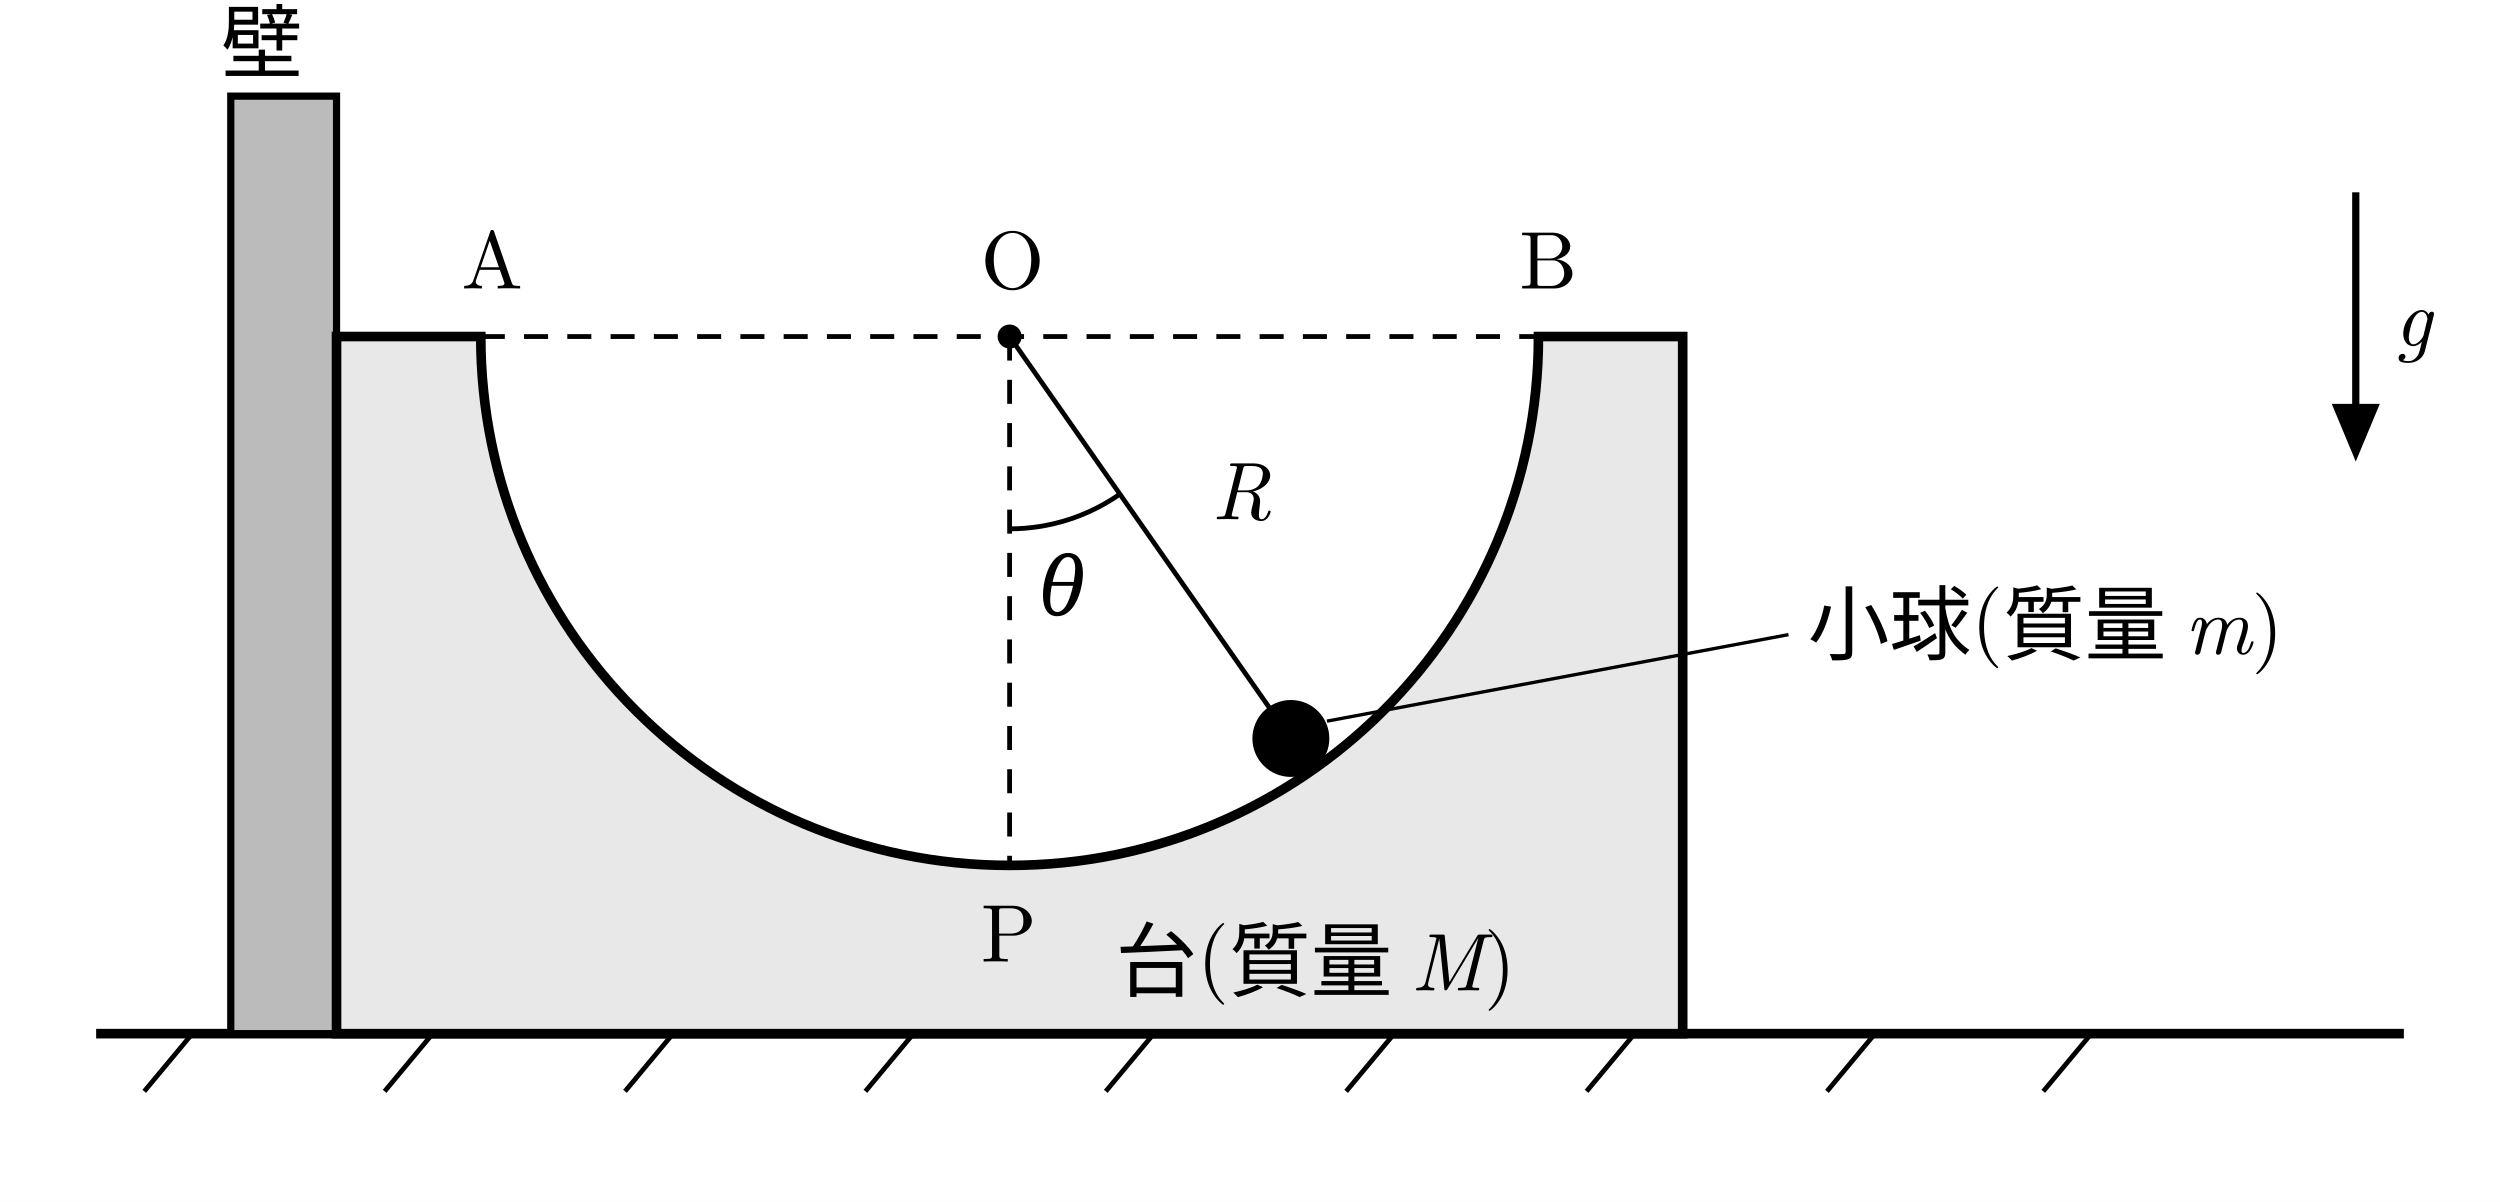
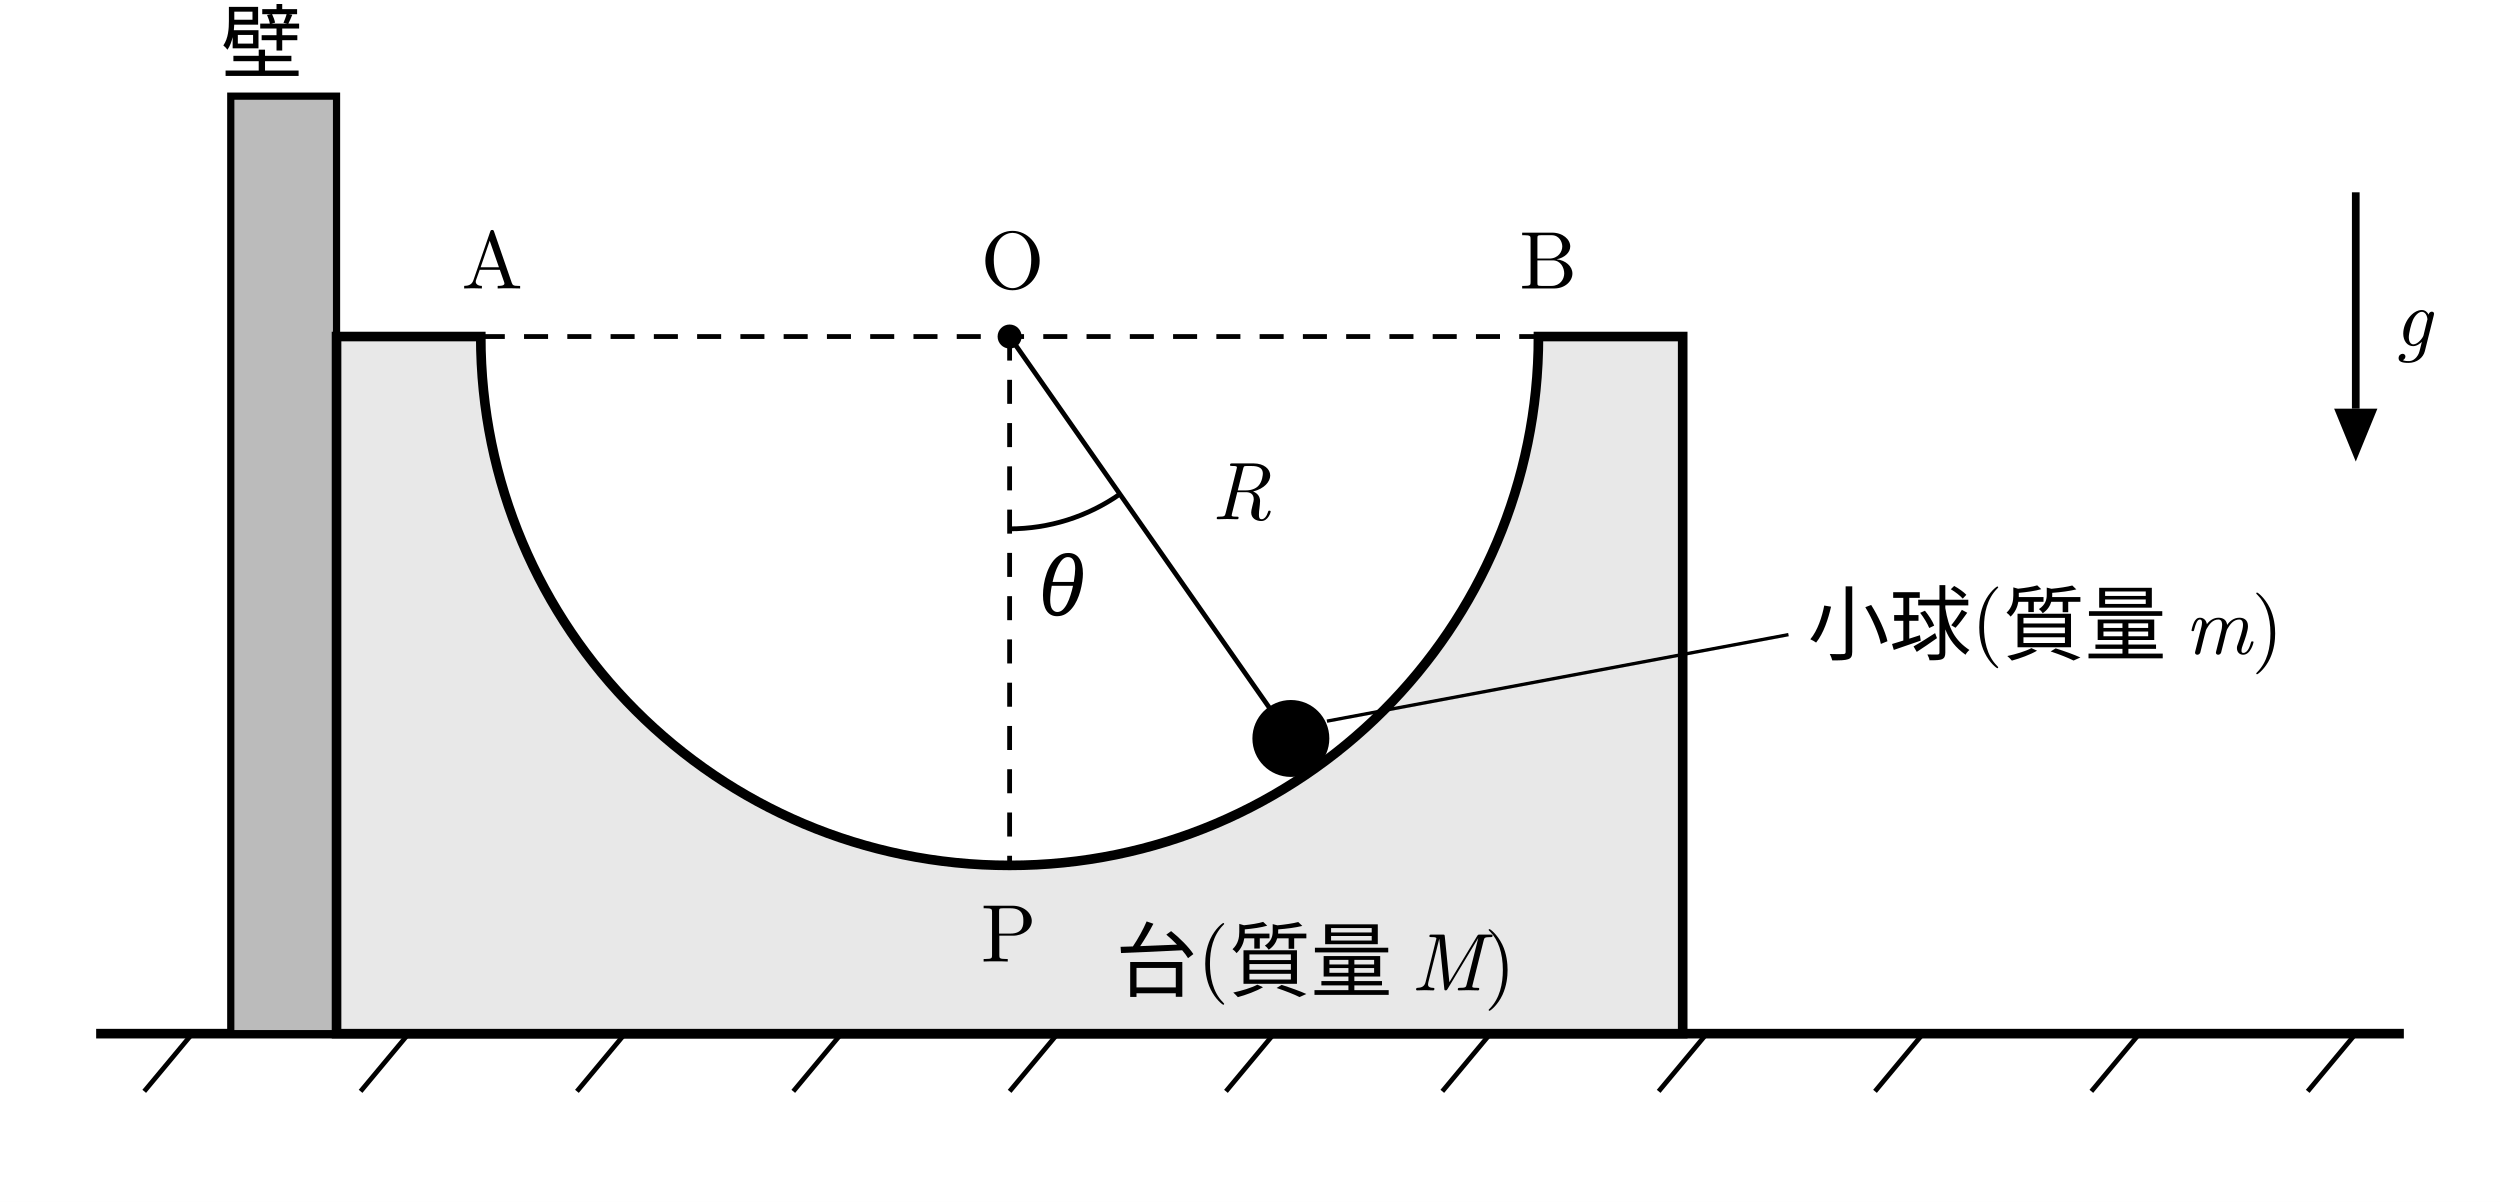
<svg xmlns="http://www.w3.org/2000/svg" viewBox="0 0 520 250" width="520" height="250" font-family="Latin Modern Roman, IPAexMincho, serif" font-size="17">
  <rect width="520" height="250" fill="#fff" />
  <line x1="20" y1="215" x2="500" y2="215" stroke="#000" stroke-width="2" />
-   <g stroke="#000" stroke-width="1">
-     <line x1="40" y1="215" x2="30" y2="227" />
-     <line x1="90" y1="215" x2="80" y2="227" />
-     <line x1="140" y1="215" x2="130" y2="227" />
-     <line x1="190" y1="215" x2="180" y2="227" />
-     <line x1="240" y1="215" x2="230" y2="227" />
-     <line x1="290" y1="215" x2="280" y2="227" />
-     <line x1="340" y1="215" x2="330" y2="227" />
-     <line x1="390" y1="215" x2="380" y2="227" />
-     <line x1="435" y1="215" x2="425" y2="227" />
-   </g>
+   <line x1="40" y1="215" x2="30" y2="227" stroke="#000" stroke-width="1" />
+   <line x1="85" y1="215" x2="75" y2="227" stroke="#000" stroke-width="1" />
+   <line x1="130" y1="215" x2="120" y2="227" stroke="#000" stroke-width="1" />
+   <line x1="175" y1="215" x2="165" y2="227" stroke="#000" stroke-width="1" />
+   <line x1="220" y1="215" x2="210" y2="227" stroke="#000" stroke-width="1" />
+   <line x1="265" y1="215" x2="255" y2="227" stroke="#000" stroke-width="1" />
+   <line x1="310" y1="215" x2="300" y2="227" stroke="#000" stroke-width="1" />
+   <line x1="355" y1="215" x2="345" y2="227" stroke="#000" stroke-width="1" />
+   <line x1="400" y1="215" x2="390" y2="227" stroke="#000" stroke-width="1" />
+   <line x1="445" y1="215" x2="435" y2="227" stroke="#000" stroke-width="1" />
+   <line x1="490" y1="215" x2="480" y2="227" stroke="#000" stroke-width="1" />
  <rect x="48" y="20" width="22" height="195" fill="#bbb" stroke="#000" stroke-width="1.5" />
  <text x="46" y="15">壁</text>
  <path d="M70 70 L100 70 A110 110 0 0 0 320 70 L350 70 L350 215 L70 215 Z" fill="#e8e8e8" stroke="#000" stroke-width="2" />
-   <text x="232" y="206">台(質量 <tspan font-style="italic">M</tspan>)</text>
  <circle cx="210" cy="70" r="2.5" fill="#000" />
+   <line x1="100" y1="70" x2="320" y2="70" stroke="#000" stroke-width="1" stroke-dasharray="5 4" />
+   <line x1="210" y1="70" x2="210" y2="180" stroke="#000" stroke-width="1" stroke-dasharray="5 4" />
  <text x="204" y="60">O</text>
  <text x="96" y="60">A</text>
  <text x="316" y="60">B</text>
  <text x="204" y="200">P</text>
-   <line x1="100" y1="70" x2="320" y2="70" stroke="#000" stroke-width="1" stroke-dasharray="5 4" />
-   <line x1="210" y1="70" x2="210" y2="180" stroke="#000" stroke-width="1" stroke-dasharray="5 4" />
  <line x1="210" y1="70" x2="268.5" y2="153.6" stroke="#000" stroke-width="1" />
  <circle cx="268.5" cy="153.6" r="8" fill="#000" />
+   <path d="M210 110 A40 40 0 0 0 232.9 102.8" fill="none" stroke="#000" />
+   <text x="216" y="128" font-style="italic">θ</text>
+   <text x="252" y="108" font-style="italic">R</text>
  <line x1="276" y1="150" x2="372" y2="132" stroke="#000" stroke-width="0.7" />
  <text x="376" y="136">小球(質量 <tspan font-style="italic">m</tspan>)</text>
-   <path d="M210 110 A40 40 0 0 0 232.9 102.8" fill="none" stroke="#000" stroke-width="1" />
-   <text x="216" y="128" font-style="italic">θ</text>
-   <text x="252" y="108" font-style="italic">R</text>
-   <line x1="490" y1="40" x2="490" y2="90" stroke="#000" stroke-width="1.5" />
-   <path d="M490 96 L485 84 L495 84 Z" fill="#000" />
+   <text x="232" y="206">台(質量 <tspan font-style="italic">M</tspan>)</text>
+   <line x1="490.0" y1="40.0" x2="490.0" y2="85.0" stroke="#000" stroke-width="1.6" />
+   <polygon points="490.0,96.0 485.5,85.0 494.5,85.0" fill="#000" />
  <text x="498" y="72" font-style="italic">g</text>
</svg>
